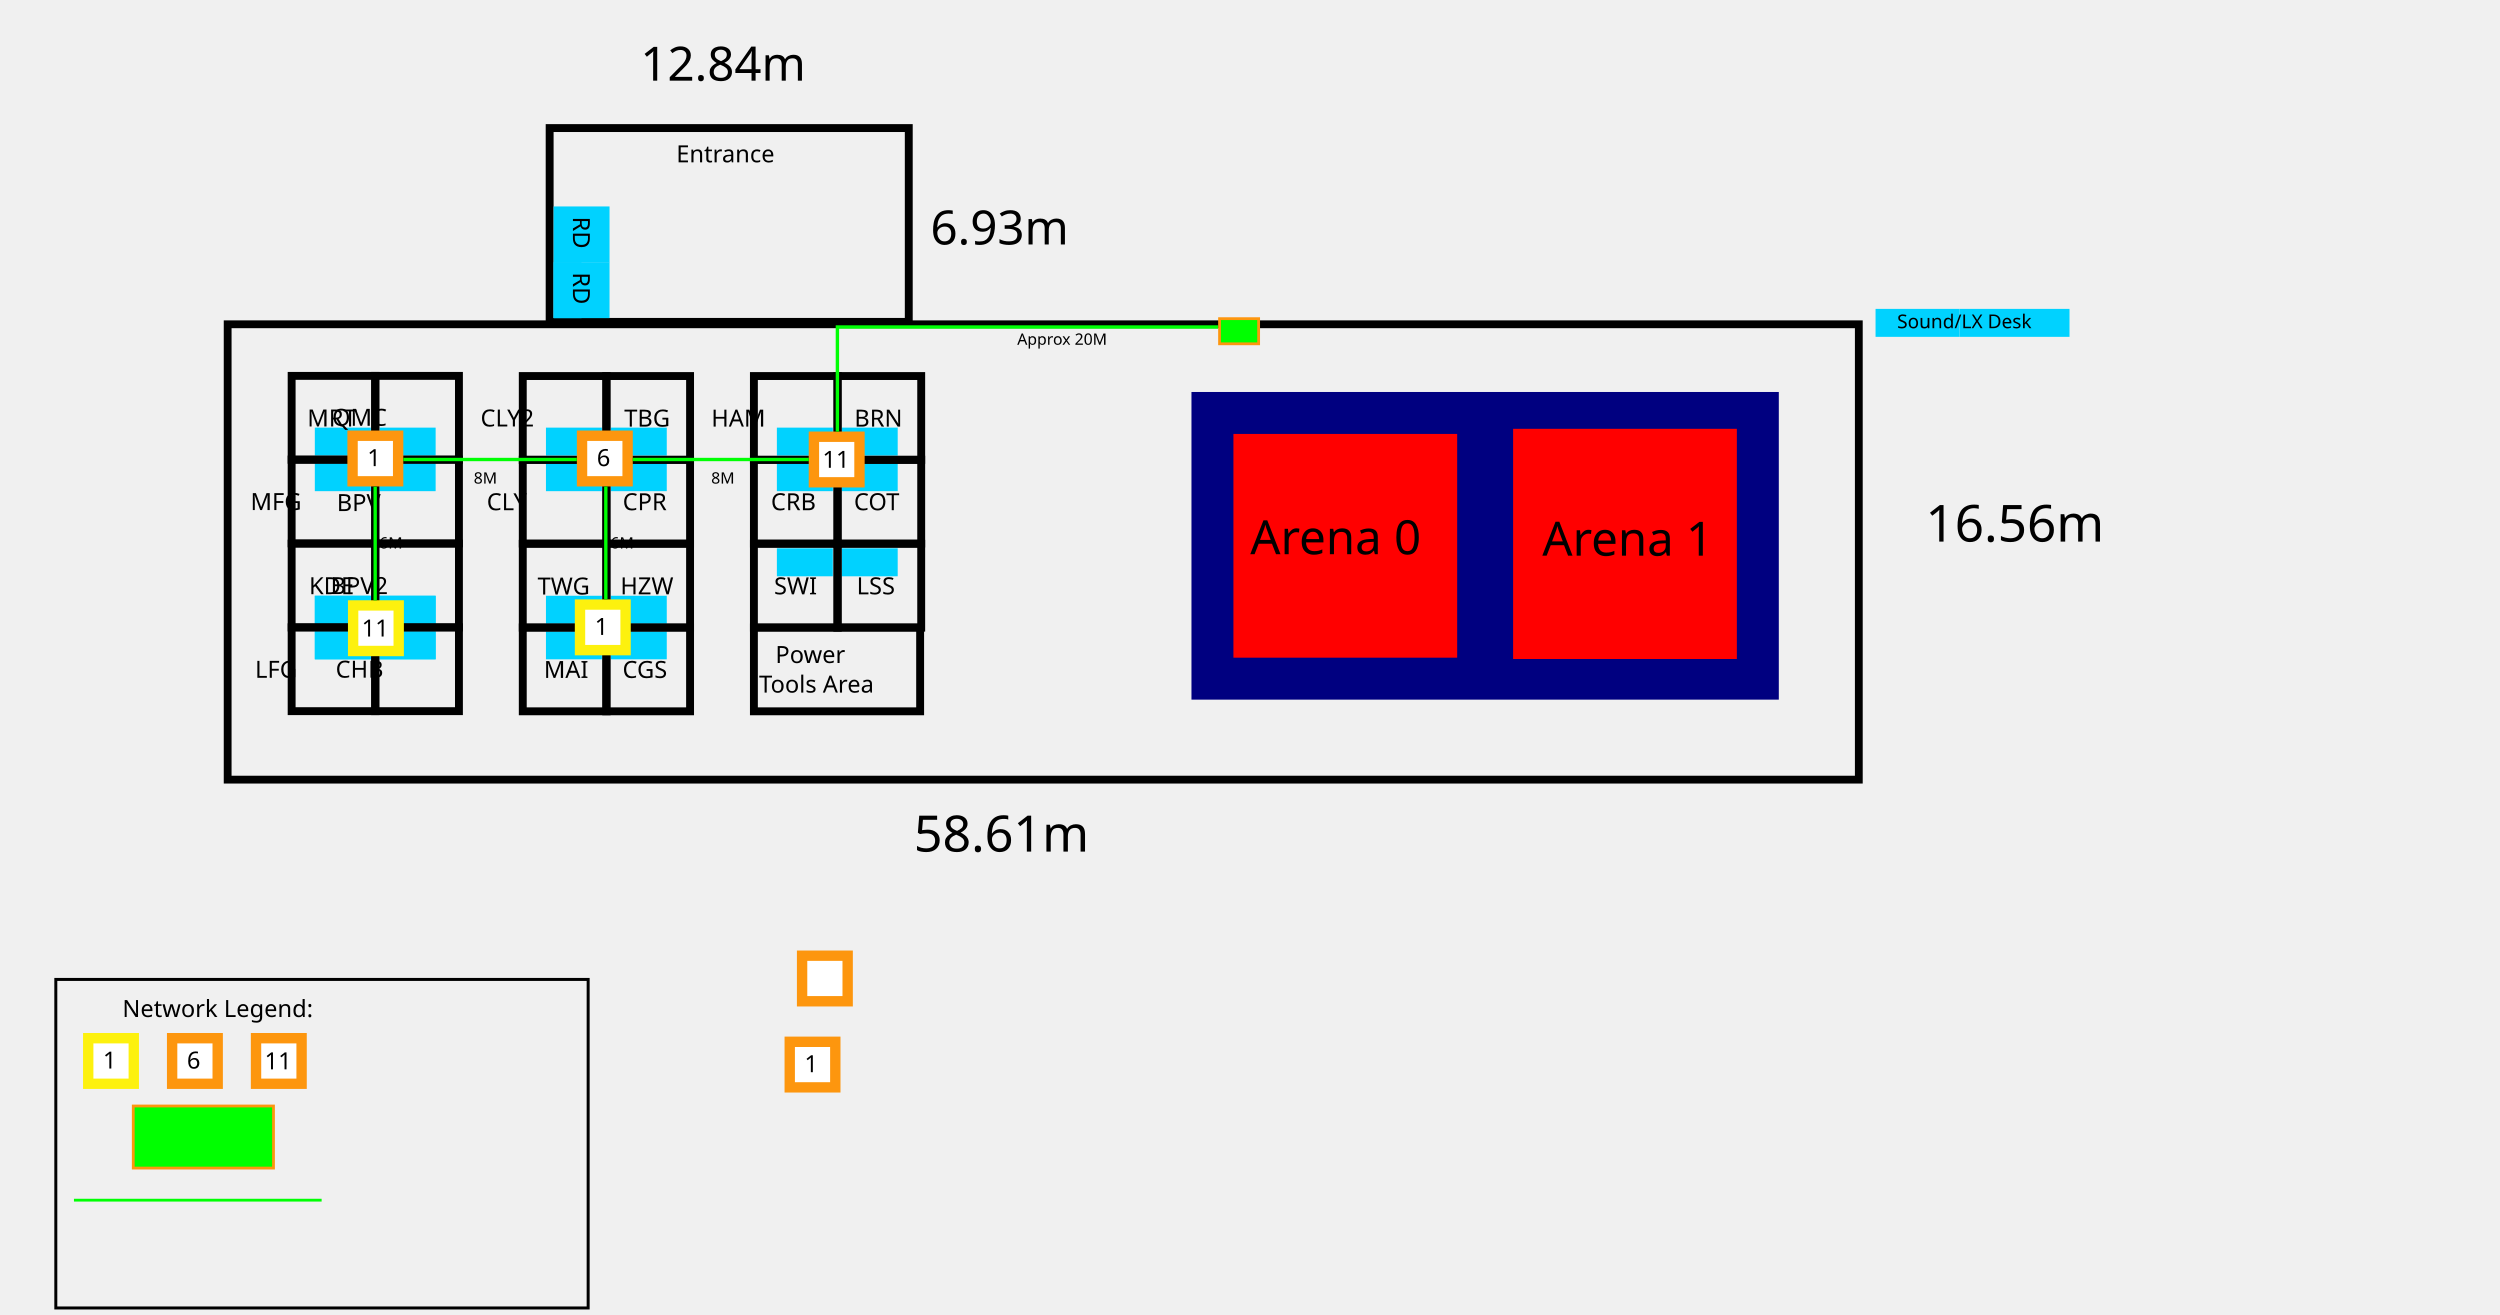
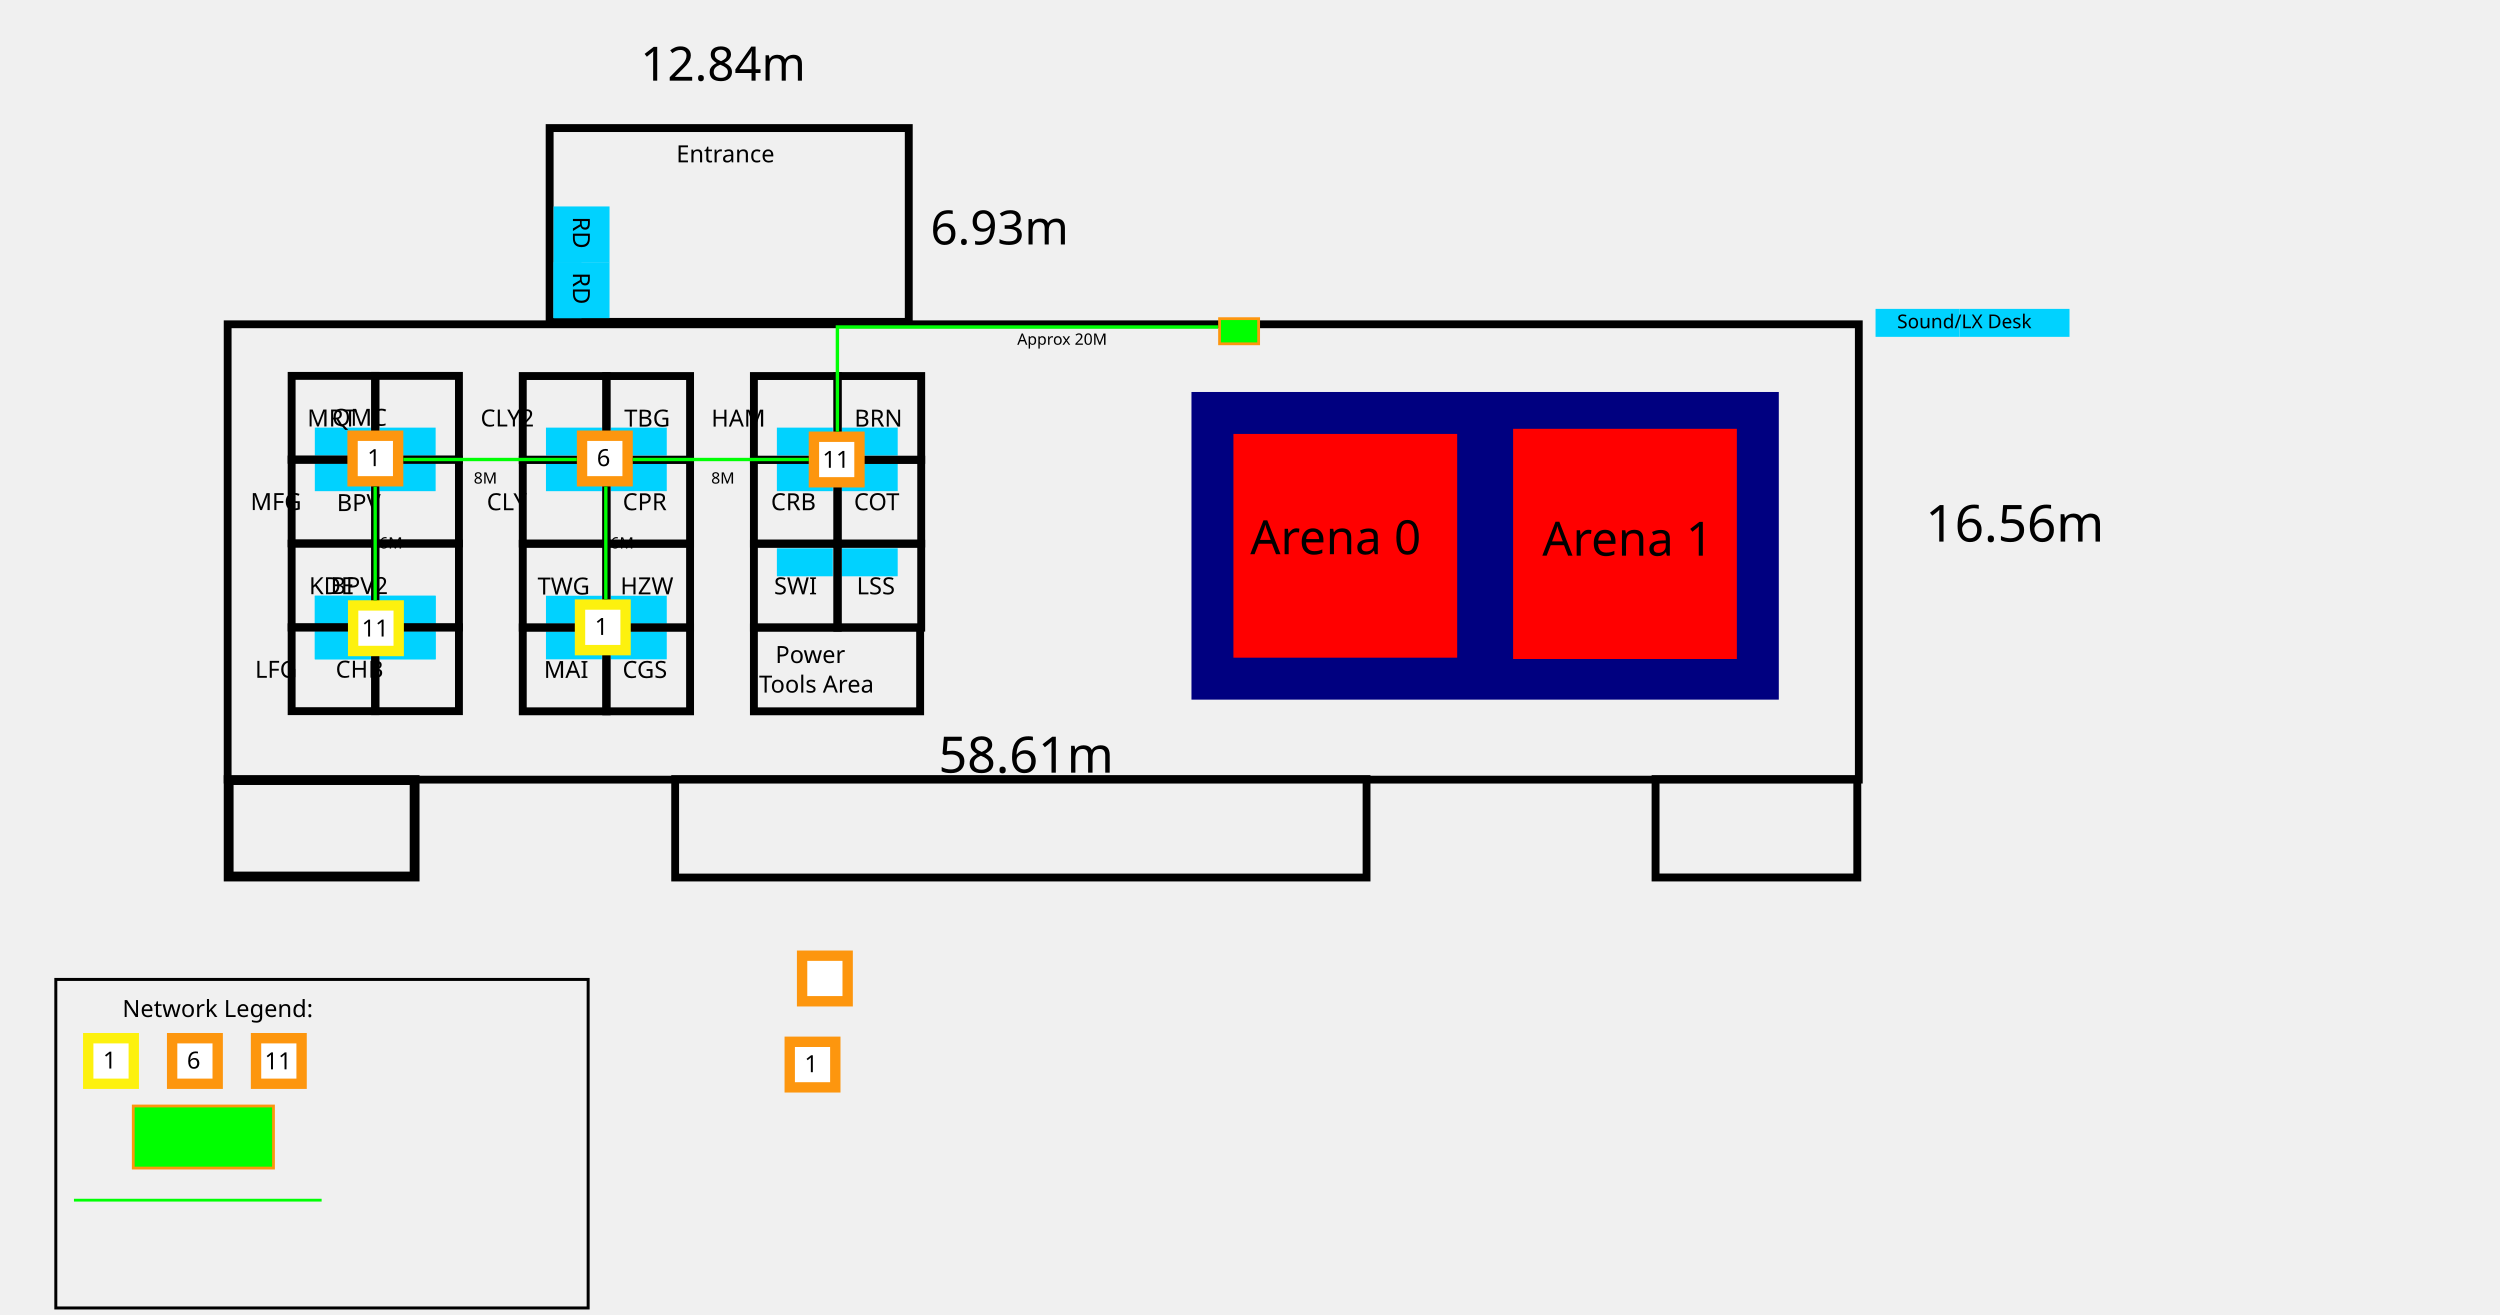
<svg xmlns="http://www.w3.org/2000/svg" width="316.721" height="166.589" id="svg3051" version="1.1">
  <defs id="defs3">
    <marker orient="auto" refY="0.0" refX="0.0" id="Arrow2Lend" style="overflow:visible;">
      <path id="path4188" style="fill-rule:evenodd;stroke-width:0.625;stroke-linejoin:round;" d="M 8.719,4.034 L -2.207,0.016 L 8.719,-4.002 C 6.973,-1.63 6.983,1.616 8.719,4.034 z " transform="scale(1.1) rotate(180) translate(1,0)" />
    </marker>
    <marker orient="auto" refY="0.0" refX="0.0" id="Arrow2Lstart" style="overflow:visible">
      <path id="path4185" style="fill-rule:evenodd;stroke-width:0.625;stroke-linejoin:round" d="M 8.719,4.034 L -2.207,0.016 L 8.719,-4.002 C 6.973,-1.63 6.983,1.616 8.719,4.034 z " transform="scale(1.1) translate(1,0)" />
    </marker>
    <marker orient="auto" refY="0" refX="0" id="Arrow1Lend" style="overflow:visible">
      <path id="path4120" d="M 0,0 5,-5 -12.5,0 5,5 0,0 z" style="fill-rule:evenodd;stroke:#000000;stroke-width:1pt;marker-start:none" transform="matrix(-0.8,0,0,-0.8,-10,0)" />
    </marker>
  </defs>
  <g id="layer1" transform="translate(-188.1848,-292.668)" style="display:inline">
    <rect style="fill:#000080;fill-opacity:0;fill-rule:evenodd;stroke:#000000;stroke-width:0.989px;stroke-linecap:butt;stroke-linejoin:miter;stroke-opacity:1" id="rect3059" width="206.649" height="57.688" x="217.026" y="-391.439" transform="scale(1,-1)" />
    <rect style="fill:#0000ff;fill-opacity:0" id="rect3919" width="40.327" height="30.383" x="259.088" y="301.128" />
    <flowRoot xml:space="preserve" id="flowRoot5506" style="font-size:8px;font-style:normal;font-weight:normal;line-height:125%;letter-spacing:0px;word-spacing:0px;fill:#000000;fill-opacity:1;stroke:none;font-family:Sans">
      <flowRegion id="flowRegion5508">
        <rect id="rect5510" width="6.718" height="8.132" x="226.804" y="365.408" />
      </flowRegion>
      <flowPara id="flowPara5512">BGSa</flowPara>
    </flowRoot>
    <text xml:space="preserve" style="font-size:3px;font-style:normal;font-weight:normal;line-height:125%;letter-spacing:0px;word-spacing:0px;fill:#000000;fill-opacity:1;stroke:none;font-family:Sans" x="320" y="333.862" id="text7053">
      <tspan id="tspan7055" x="320" y="333.862" />
    </text>
-     <text xml:space="preserve" style="font-size:1.59px;font-style:normal;font-weight:normal;line-height:125%;letter-spacing:0px;word-spacing:0px;fill:#000000;fill-opacity:1;stroke:none;font-family:Sans" x="303.955" y="400.554" id="text7147">
-       <tspan id="tspan7149" x="303.955" y="400.554" style="font-size:6.36px">58.61m</tspan>
+     <text xml:space="preserve" style="font-size:1.59px;font-style:normal;font-weight:normal;line-height:125%;letter-spacing:0px;word-spacing:0px;fill:#000000;fill-opacity:1;stroke:none;font-family:Sans" x="307.08" y="390.554" id="text7147">
+       <tspan id="tspan7149" x="307.08" y="390.554" style="font-size:6.36px">58.61m</tspan>
    </text>
    <text id="text7151" y="361.283" x="432.112" style="font-size:1.622px;font-style:normal;font-weight:normal;line-height:125%;letter-spacing:0px;word-spacing:0px;fill:#000000;fill-opacity:1;stroke:none;font-family:Sans" xml:space="preserve">
      <tspan style="font-size:6.487px" y="361.283" x="432.112" id="tspan7153">16.56m</tspan>
    </text>
    <rect style="fill:none;stroke:#000000;stroke-width:1;stroke-opacity:1" id="rect3304" width="45.496" height="24.555" x="257.819" y="308.893" />
    <g id="g4080" transform="translate(0,-22.58233)">
      <rect y="348.468" x="258.319" height="7.087" width="3.543" id="rect4074" style="fill:#00d2ff;fill-opacity:1;stroke:none" />
      <text transform="matrix(0,1,-1,0,0,0)" id="text4076" y="-259" x="349.754" style="font-size:3px;font-style:normal;font-weight:normal;line-height:125%;letter-spacing:0px;word-spacing:0px;fill:#000000;fill-opacity:1;stroke:none;font-family:Sans" xml:space="preserve">
        <tspan y="-259" x="349.754" id="tspan4078">RD</tspan>
      </text>
    </g>
    <g id="g4093" transform="translate(0,-22.58233)">
      <rect style="fill:#00d2ff;fill-opacity:1;stroke:none" id="rect4087" width="7.087" height="7.087" x="258.319" y="348.468" />
      <text xml:space="preserve" style="font-size:3px;font-style:normal;font-weight:normal;line-height:125%;letter-spacing:0px;word-spacing:0px;fill:#000000;fill-opacity:1;stroke:none;font-family:Sans" x="349.754" y="-260.771" id="text4089" transform="matrix(0,1,-1,0,0,0)">
        <tspan id="tspan4091" x="349.754" y="-260.771">RD</tspan>
      </text>
    </g>
    <g transform="translate(0,-29.64483)" id="g4098">
      <rect y="348.468" x="258.319" height="7.087" width="7.087" id="rect4100" style="fill:#00d2ff;fill-opacity:1;stroke:none" />
      <text transform="matrix(0,1,-1,0,0,0)" id="text4102" y="-260.771" x="349.754" style="font-size:3px;font-style:normal;font-weight:normal;line-height:125%;letter-spacing:0px;word-spacing:0px;fill:#000000;fill-opacity:1;stroke:none;font-family:Sans" xml:space="preserve">
        <tspan y="-260.771" x="349.754" id="tspan4104">RD</tspan>
      </text>
    </g>
    <text id="text4106" y="313.229" x="273.86" style="font-size:3px;font-style:normal;font-weight:normal;line-height:125%;letter-spacing:0px;word-spacing:0px;fill:#000000;fill-opacity:1;stroke:none;font-family:Sans" xml:space="preserve">
      <tspan y="313.229" x="273.86" id="tspan4108">Entrance</tspan>
    </text>
    <text id="text4566" y="323.635" x="306.069" style="font-size:3px;font-style:normal;font-weight:normal;line-height:125%;letter-spacing:0px;word-spacing:0px;fill:#000000;fill-opacity:1;stroke:none;font-family:Sans" xml:space="preserve">
      <tspan style="font-size:6px" y="323.635" x="306.069" id="tspan4568">6.93m</tspan>
    </text>
    <text id="text4570" y="302.885" x="269.319" style="font-size:3px;font-style:normal;font-weight:normal;line-height:125%;letter-spacing:0px;word-spacing:0px;fill:#000000;fill-opacity:1;stroke:none;font-family:Sans" xml:space="preserve">
      <tspan style="font-size:6px" y="302.885" x="269.319" id="tspan4572">12.84m</tspan>
    </text>
    <rect style="fill:#00d2ff;fill-opacity:1;fill-rule:nonzero;stroke:none" id="rect5638" width="7.087" height="3.543" x="228.069" y="346.843" />
    <rect y="346.843" x="236.289" height="3.543" width="7.087" id="rect5640" style="fill:#00d2ff;fill-opacity:1;fill-rule:nonzero;stroke:none" />
    <rect style="fill:#00d2ff;fill-opacity:1;fill-rule:nonzero;stroke:none" id="rect5642" width="7.087" height="3.543" x="236.289" y="351.35" />
    <rect y="351.35" x="228.069" height="3.543" width="7.087" id="rect5644" style="fill:#00d2ff;fill-opacity:1;fill-rule:nonzero;stroke:none" />
    <rect y="368.144" x="228.069" height="3.543" width="7.087" id="rect5654" style="fill:#00d2ff;fill-opacity:1;fill-rule:nonzero;stroke:none" />
    <rect style="fill:#00d2ff;fill-opacity:1;fill-rule:nonzero;stroke:none" id="rect5656" width="7.087" height="3.543" x="236.289" y="368.144" />
    <rect y="372.652" x="236.289" height="3.543" width="7.087" id="rect5658" style="fill:#00d2ff;fill-opacity:1;fill-rule:nonzero;stroke:none" />
    <rect style="fill:#00d2ff;fill-opacity:1;fill-rule:nonzero;stroke:none" id="rect5660" width="7.087" height="3.543" x="228.069" y="372.652" />
    <rect style="fill:#00d2ff;fill-opacity:1;fill-rule:nonzero;stroke:none" id="rect5662" width="7.087" height="3.543" x="228.069" y="368.144" />
    <rect y="368.144" x="236.289" height="3.543" width="7.087" id="rect5664" style="fill:#00d2ff;fill-opacity:1;fill-rule:nonzero;stroke:none" />
    <rect style="fill:#00d2ff;fill-opacity:1;fill-rule:nonzero;stroke:none" id="rect5666" width="7.087" height="3.543" x="236.289" y="372.652" />
    <rect y="372.652" x="228.069" height="3.543" width="7.087" id="rect5668" style="fill:#00d2ff;fill-opacity:1;fill-rule:nonzero;stroke:none" />
    <rect y="346.843" x="257.35" height="3.543" width="7.087" id="rect5670" style="fill:#00d2ff;fill-opacity:1;fill-rule:nonzero;stroke:none" />
    <rect style="fill:#00d2ff;fill-opacity:1;fill-rule:nonzero;stroke:none" id="rect5672" width="7.087" height="3.543" x="265.57" y="346.843" />
    <rect y="351.35" x="265.57" height="3.543" width="7.087" id="rect5674" style="fill:#00d2ff;fill-opacity:1;fill-rule:nonzero;stroke:none" />
    <rect style="fill:#00d2ff;fill-opacity:1;fill-rule:nonzero;stroke:none" id="rect5676" width="7.087" height="3.543" x="257.35" y="351.35" />
    <rect y="368.144" x="257.35" height="3.543" width="7.087" id="rect5678" style="fill:#00d2ff;fill-opacity:1;fill-rule:nonzero;stroke:none" />
    <rect style="fill:#00d2ff;fill-opacity:1;fill-rule:nonzero;stroke:none" id="rect5680" width="7.087" height="3.543" x="265.57" y="368.144" />
    <rect y="372.652" x="265.57" height="3.543" width="7.087" id="rect5682" style="fill:#00d2ff;fill-opacity:1;fill-rule:nonzero;stroke:none" />
    <rect style="fill:#00d2ff;fill-opacity:1;fill-rule:nonzero;stroke:none" id="rect5684" width="7.087" height="3.543" x="257.35" y="372.652" />
    <rect style="fill:#00d2ff;fill-opacity:1;fill-rule:nonzero;stroke:none" id="rect5686" width="7.087" height="3.543" x="286.606" y="362.134" />
    <rect y="362.134" x="294.826" height="3.543" width="7.087" id="rect5688" style="fill:#00d2ff;fill-opacity:1;fill-rule:nonzero;stroke:none" />
    <rect style="fill:#00d2ff;fill-opacity:1;fill-rule:nonzero;stroke:none" id="rect5690" width="7.087" height="3.543" x="286.606" y="346.843" />
    <rect y="346.843" x="294.826" height="3.543" width="7.087" id="rect5692" style="fill:#00d2ff;fill-opacity:1;fill-rule:nonzero;stroke:none" />
    <rect style="fill:#00d2ff;fill-opacity:1;fill-rule:nonzero;stroke:none" id="rect5694" width="7.087" height="3.543" x="294.826" y="351.35" />
    <rect y="351.35" x="286.606" height="3.543" width="7.087" id="rect5696" style="fill:#00d2ff;fill-opacity:1;fill-rule:nonzero;stroke:none" />
    <g style="display:inline" id="g3188-2-0" transform="translate(63.54135,-25.03029)">
      <rect style="fill:#00d2ff;fill-opacity:1;fill-rule:nonzero;stroke:none" id="rect5572-8-1" width="10.63" height="3.543" x="362.254" y="356.83" />
      <rect y="356.83" x="372.884" height="3.543" width="13.942" id="rect5618-2-6" style="fill:#00d2ff;fill-opacity:1;fill-rule:nonzero;stroke:none" />
      <text xml:space="preserve" style="font-size:2.414px;font-style:normal;font-weight:normal;line-height:125%;letter-spacing:0px;word-spacing:0px;fill:#000000;fill-opacity:1;stroke:none;font-family:Sans" x="364.989" y="359.275" id="text5574-2-5">
        <tspan id="tspan5576-4-3" x="364.989" y="359.275">Sound/LX Desk</tspan>
      </text>
    </g>
    <rect style="fill:#000080;display:inline" id="rect3305-7" width="74.409" height="38.976" x="339.13" y="342.328" />
    <rect style="fill:#ff0000" id="rect3342" width="28.346" height="28.346" x="344.445" y="347.643" />
    <rect style="fill:#ff0000;display:inline" id="rect3342-2" width="28.346" height="29.161" x="379.878" y="346.994" />
    <text xml:space="preserve" style="font-size:10px;font-style:normal;font-weight:normal;line-height:125%;letter-spacing:0px;word-spacing:0px;fill:#000000;fill-opacity:1;stroke:none;font-family:Sans" x="346.58" y="362.882" id="text3362">
      <tspan id="tspan3364" x="346.58" y="362.882" style="font-size:6px">Arena 0</tspan>
    </text>
    <text xml:space="preserve" style="font-size:10px;font-style:normal;font-weight:normal;line-height:125%;letter-spacing:0px;word-spacing:0px;fill:#000000;fill-opacity:1;stroke:none;display:inline;font-family:Sans" x="383.58" y="363.066" id="text3362-0">
      <tspan id="tspan3364-5" x="383.58" y="363.066" style="font-size:6px">Arena 1</tspan>
    </text>
+     <rect style="fill:none;stroke:#000000;stroke-width:1.003;stroke-miterlimit:4;stroke-opacity:1;stroke-dasharray:none" id="rect4108" width="25.557" height="12.462" x="397.926" y="391.372" />
+     <rect style="fill:none;stroke:#000000;stroke-width:0.992;stroke-miterlimit:4;stroke-opacity:1;stroke-dasharray:none" id="rect4110" width="87.591" height="12.473" x="273.72" y="391.367" />
+     <rect style="fill:none;stroke:#000000;stroke-width:1.245;stroke-miterlimit:4;stroke-opacity:1;stroke-dasharray:none" id="rect4112" width="23.558" height="12.219" x="217.154" y="391.494" />
  </g>
  <g id="layer4" style="display:none">
    <rect width="0.709" y="-283.195" x="385.191" height="7.087" id="rect5941" style="fill:#0000ff;fill-opacity:1;fill-rule:nonzero;stroke:none;display:inline" transform="matrix(0,1,-1,0,-188.1848,-292.668)" />
    <text transform="translate(-188.1848,-292.668)" id="text7057" y="381.362" x="277.25" style="font-size:3px;font-style:normal;font-weight:normal;line-height:125%;letter-spacing:0px;word-spacing:0px;fill:#0000ff;fill-opacity:1;stroke:none;display:inline;font-family:Sans" xml:space="preserve">
      <tspan y="381.362" x="277.25" id="tspan7059">2m</tspan>
    </text>
    <text transform="translate(-188.1848,-292.668)" xml:space="preserve" style="font-size:3px;font-style:normal;font-weight:normal;line-height:125%;letter-spacing:0px;word-spacing:0px;fill:#0000ff;fill-opacity:1;stroke:none;display:inline;font-family:Sans" x="268.5" y="360.362" id="text7061">
      <tspan id="tspan7063" x="268.5" y="360.362">2m</tspan>
    </text>
    <rect transform="translate(-188.1848,-292.668)" width="0.709" y="356.721" x="264.657" height="7.087" id="rect5939" style="fill:#0000ff;fill-opacity:1;fill-rule:nonzero;stroke:none;display:inline" />
    <text transform="translate(-188.1848,-292.668)" xml:space="preserve" style="font-size:3px;font-style:normal;font-weight:normal;line-height:125%;letter-spacing:0px;word-spacing:0px;fill:#0000ff;fill-opacity:1;stroke:none;display:inline;font-family:Sans" x="237" y="361.612" id="text7069">
      <tspan id="tspan7071" x="237" y="361.612">2m</tspan>
    </text>
    <rect transform="translate(-188.1848,-292.668)" style="fill:#0000ff;fill-opacity:1;fill-rule:nonzero;stroke:none;display:inline" id="rect5917" height="7.087" x="235.375" y="356.721" width="0.709" />
    <text transform="translate(-188.1848,-292.668)" id="text7073" y="382.362" x="219" style="font-size:3px;font-style:normal;font-weight:normal;line-height:125%;letter-spacing:0px;word-spacing:0px;fill:#0000ff;fill-opacity:1;stroke:none;display:inline;font-family:Sans" xml:space="preserve">
      <tspan y="382.362" x="219" id="tspan7075">2m</tspan>
    </text>
    <rect width="0.709" y="-224.632" x="385.171" height="7.087" id="rect5935" style="fill:#0000ff;fill-opacity:1;fill-rule:nonzero;stroke:none;display:inline" transform="matrix(0,1,-1,0,-188.1848,-292.668)" />
    <rect transform="matrix(0,1,-1,0,-188.1848,-292.668)" style="fill:#0000ff;fill-opacity:1;fill-rule:nonzero;stroke:none;display:inline" id="rect5937" height="7.087" x="385.191" y="-253.914" width="0.709" />
    <text transform="translate(-188.1848,-292.668)" id="text7065" y="381.612" x="247.5" style="font-size:3px;font-style:normal;font-weight:normal;line-height:125%;letter-spacing:0px;word-spacing:0px;fill:#0000ff;fill-opacity:1;stroke:none;display:inline;font-family:Sans" xml:space="preserve">
      <tspan y="381.612" x="247.5" id="tspan7067">2m</tspan>
    </text>
    <rect transform="translate(-188.1848,-292.668)" width="0.709" y="407.243" x="235.375" height="7.153" id="rect5965" style="fill:#0000ff;fill-opacity:1;fill-rule:nonzero;stroke:none;display:inline" />
    <text transform="translate(-188.1848,-292.668)" xml:space="preserve" style="font-size:3px;font-style:normal;font-weight:normal;line-height:125%;letter-spacing:0px;word-spacing:0px;fill:#0000ff;fill-opacity:1;stroke:none;display:inline;font-family:Sans" x="227.75" y="411.612" id="text7077">
      <tspan id="tspan7079" x="227.75" y="411.612">2m</tspan>
    </text>
    <text transform="translate(-188.1848,-292.668)" id="text7099" y="411.612" x="257.5" style="font-size:3px;font-style:normal;font-weight:normal;line-height:125%;letter-spacing:0px;word-spacing:0px;fill:#0000ff;fill-opacity:1;stroke:none;display:inline;font-family:Sans" xml:space="preserve">
      <tspan y="411.612" x="257.5" id="tspan7101">2m</tspan>
    </text>
    <rect transform="translate(-188.1848,-292.668)" style="fill:#0000ff;fill-opacity:1;fill-rule:nonzero;stroke:none;display:inline" id="rect7097" height="7.153" x="264.657" y="407.243" width="0.709" />
    <text transform="translate(-188.1848,-292.668)" xml:space="preserve" style="font-size:3px;font-style:normal;font-weight:normal;line-height:125%;letter-spacing:0px;word-spacing:0px;fill:#0000ff;fill-opacity:1;stroke:none;display:inline;font-family:Sans" x="287" y="411.612" id="text7105">
      <tspan id="tspan7107" x="287" y="411.612">2m</tspan>
    </text>
    <rect transform="translate(-188.1848,-292.668)" width="0.709" y="407.243" x="293.939" height="7.153" id="rect7103" style="fill:#0000ff;fill-opacity:1;fill-rule:nonzero;stroke:none;display:inline" />
    <text transform="translate(-188.1848,-292.668)" xml:space="preserve" style="font-size:3px;font-style:normal;font-weight:normal;line-height:125%;letter-spacing:0px;word-spacing:0px;fill:#0000ff;fill-opacity:1;stroke:none;display:inline;font-family:Sans" x="296.75" y="361.362" id="text7049">
      <tspan id="tspan7051" x="296.75" y="361.362">2m</tspan>
    </text>
    <rect transform="translate(-188.1848,-292.668)" style="fill:#0000ff;fill-opacity:1;fill-rule:nonzero;stroke:none;display:inline" id="rect5943" height="7.087" x="293.939" y="356.721" width="0.709" />
    <text transform="translate(-188.1848,-292.668)" id="text7124" y="382.487" x="315.75" style="font-size:3px;font-style:normal;font-weight:normal;line-height:125%;letter-spacing:0px;word-spacing:0px;fill:#0000ff;fill-opacity:1;stroke:none;display:inline;font-family:Sans" xml:space="preserve">
      <tspan y="382.487" x="315.75" id="tspan7126">8.5m</tspan>
    </text>
    <rect transform="matrix(0,1,-1,0,-188.1848,-292.668)" style="fill:#0000ff;fill-opacity:1;fill-rule:nonzero;stroke:none;display:inline" id="rect7122" height="30.337" x="385.191" y="-335.721" width="0.709" />
    <text transform="translate(-188.1848,-292.668)" id="text7045" y="408.112" x="353.25" style="font-size:3px;font-style:normal;font-weight:normal;line-height:125%;letter-spacing:0px;word-spacing:0px;fill:#000000;fill-opacity:1;stroke:none;display:inline;font-family:Sans" xml:space="preserve">
      <tspan style="fill:#0000ff" y="408.112" x="353.25" id="tspan7047">3.8m</tspan>
    </text>
    <rect transform="translate(-188.1848,-292.668)" y="400.623" x="349.614" height="13.795" width="1.063" id="rect5963" style="fill:#0000ff;fill-opacity:1;fill-rule:nonzero;stroke:none;display:inline" />
    <rect transform="translate(-188.1848,-292.668)" y="385.033" x="365.754" height="1.063" width="14.173" id="rect5957" style="fill:#0000ff;fill-opacity:1;fill-rule:nonzero;stroke:none;display:inline" />
    <text transform="translate(-188.1848,-292.668)" xml:space="preserve" style="font-size:3px;font-style:normal;font-weight:normal;line-height:125%;letter-spacing:0px;word-spacing:0px;fill:#000000;fill-opacity:1;stroke:none;display:inline;font-family:Sans" x="371.5" y="382.362" id="text7029">
      <tspan id="tspan7031" x="371.5" y="382.362" style="fill:#0000ff">4m</tspan>
    </text>
    <text transform="translate(-188.1848,-292.668)" xml:space="preserve" style="font-size:3px;font-style:normal;font-weight:normal;line-height:125%;letter-spacing:0px;word-spacing:0px;fill:#000000;fill-opacity:1;stroke:none;display:inline;font-family:Sans" x="353.25" y="364.612" id="text7041">
      <tspan id="tspan7043" x="353.25" y="364.612" style="fill:#0000ff">3.8m</tspan>
    </text>
    <rect transform="translate(-188.1848,-292.668)" style="fill:#0000ff;fill-opacity:1;fill-rule:nonzero;stroke:none;display:inline" id="rect5959" width="1.063" height="13.795" x="349.614" y="356.719" />
    <rect transform="translate(-188.1848,-292.668)" y="356.719" x="394.455" height="13.795" width="1.063" id="rect7085" style="fill:#0000ff;fill-opacity:1;fill-rule:nonzero;stroke:none;display:inline" />
    <text transform="translate(-188.1848,-292.668)" id="text7089" y="363.362" x="395.75" style="font-size:3px;font-style:normal;font-weight:normal;line-height:125%;letter-spacing:0px;word-spacing:0px;fill:#000000;fill-opacity:1;stroke:none;display:inline;font-family:Sans" xml:space="preserve">
      <tspan style="fill:#0000ff" y="363.362" x="395.75" id="tspan7091">3.8m</tspan>
    </text>
    <text transform="translate(-188.1848,-292.668)" id="text7033" y="381.862" x="412.5" style="font-size:3px;font-style:normal;font-weight:normal;line-height:125%;letter-spacing:0px;word-spacing:0px;fill:#000000;fill-opacity:1;stroke:none;display:inline;font-family:Sans" xml:space="preserve">
      <tspan style="fill:#0000ff" y="381.862" x="412.5" id="tspan7035">4m</tspan>
    </text>
    <rect transform="translate(-188.1848,-292.668)" style="fill:#0000ff;fill-opacity:1;fill-rule:nonzero;stroke:none;display:inline" id="rect5951" width="14.173" height="1.063" x="410.046" y="385.033" />
    <text transform="translate(-188.1848,-292.668)" xml:space="preserve" style="font-size:3px;font-style:normal;font-weight:normal;line-height:125%;letter-spacing:0px;word-spacing:0px;fill:#000000;fill-opacity:1;stroke:none;display:inline;font-family:Sans" x="396.75" y="408.612" id="text7093">
      <tspan id="tspan7095" x="396.75" y="408.612" style="fill:#0000ff">3.8m</tspan>
    </text>
    <rect transform="translate(-188.1848,-292.668)" style="fill:#0000ff;fill-opacity:1;fill-rule:nonzero;stroke:none;display:inline" id="rect7087" width="1.063" height="13.795" x="394.455" y="400.623" />
  </g>
  <g id="layer3" style="display:inline">
    <g style="display:inline" id="g5839" transform="translate(-188.0287,-316.6938)">
      <rect y="364.314" x="224.976" height="10.63" width="10.63" id="rect3923" style="fill:#0000ff;fill-opacity:0;stroke:#000000;stroke-opacity:1" />
      <rect style="fill:#0000ff;fill-opacity:0;stroke:#000000;stroke-opacity:1" id="rect5473" width="10.63" height="10.63" x="235.541" y="364.314" />
      <rect style="fill:#0000ff;fill-opacity:0;stroke:#000000;stroke-opacity:1" id="rect5475" width="10.63" height="10.63" x="224.976" y="374.909" />
      <rect y="374.909" x="235.541" height="10.63" width="10.63" id="rect5477" style="fill:#0000ff;fill-opacity:0;stroke:#000000;stroke-opacity:1" />
      <rect style="fill:#0000ff;fill-opacity:0;stroke:#000000;stroke-opacity:1" id="rect5484" width="10.63" height="10.63" x="224.976" y="385.564" />
      <rect y="385.564" x="235.541" height="10.63" width="10.63" id="rect5486" style="fill:#0000ff;fill-opacity:0;stroke:#000000;stroke-opacity:1" />
      <rect y="396.159" x="224.976" height="10.63" width="10.63" id="rect5488" style="fill:#0000ff;fill-opacity:0;stroke:#000000;stroke-opacity:1" />
      <rect style="fill:#0000ff;fill-opacity:0;stroke:#000000;stroke-opacity:1" id="rect5490" width="10.63" height="10.63" x="235.541" y="396.159" />
      <text id="text5514" y="370.718" x="226.958" style="font-size:8px;font-style:normal;font-weight:normal;line-height:125%;letter-spacing:0px;word-spacing:0px;fill:#000000;fill-opacity:1;stroke:none;font-family:Sans" xml:space="preserve">
        <tspan style="font-size:3px" y="370.718" x="226.958" id="tspan5516">MRT</tspan>
      </text>
      <text xml:space="preserve" style="font-size:8px;font-style:normal;font-weight:normal;text-align:center;line-height:125%;letter-spacing:0px;word-spacing:0px;text-anchor:middle;fill:#000000;fill-opacity:1;stroke:none;font-family:Sans" x="240.852" y="370.638" id="text5518">
        <tspan id="tspan5520" x="240.852" y="370.638" style="font-size:3px;text-align:center;text-anchor:middle">QMC</tspan>
      </text>
      <text xml:space="preserve" style="font-size:8px;font-style:normal;font-weight:normal;text-align:center;line-height:125%;letter-spacing:0px;word-spacing:0px;text-anchor:middle;fill:#000000;fill-opacity:1;stroke:none;font-family:Sans" x="230.273" y="381.313" id="text5522">
        <tspan id="tspan5524" x="230.273" y="381.313" style="font-size:3px;text-align:center;text-anchor:middle">MFG</tspan>
      </text>
      <text id="text5526" y="381.439" x="240.759" style="font-size:8px;font-style:normal;font-weight:normal;text-align:center;line-height:125%;letter-spacing:0px;word-spacing:0px;text-anchor:middle;fill:#000000;fill-opacity:1;stroke:none;font-family:Sans" xml:space="preserve">
        <tspan style="font-size:3px;text-align:center;text-anchor:middle" y="381.439" x="240.759" id="tspan5528">BPV</tspan>
      </text>
      <text xml:space="preserve" style="font-size:8px;font-style:normal;font-weight:normal;line-height:125%;letter-spacing:0px;word-spacing:0px;fill:#000000;fill-opacity:1;stroke:none;font-family:Sans" x="227.175" y="391.97" id="text5530">
        <tspan id="tspan5532" x="227.175" y="391.97" style="font-size:3px">KDE</tspan>
      </text>
      <text id="text5534" y="391.957" x="240.826" style="font-size:8px;font-style:normal;font-weight:normal;text-align:center;line-height:125%;letter-spacing:0px;word-spacing:0px;text-anchor:middle;fill:#000000;fill-opacity:1;stroke:none;font-family:Sans" xml:space="preserve">
        <tspan style="font-size:3px;text-align:center;text-anchor:middle" y="391.957" x="240.826" id="tspan5536">BPV2</tspan>
      </text>
      <text id="text5538" y="402.563" x="230.274" style="font-size:8px;font-style:normal;font-weight:normal;line-height:125%;letter-spacing:0px;word-spacing:0px;fill:#000000;fill-opacity:1;stroke:none;font-family:Sans" xml:space="preserve">
        <tspan style="font-size:3px;text-align:center;text-anchor:middle" y="402.563" x="230.274" id="tspan5540">LFG</tspan>
      </text>
      <text xml:space="preserve" style="font-size:8px;font-style:normal;font-weight:normal;text-align:center;line-height:125%;letter-spacing:0px;word-spacing:0px;text-anchor:middle;fill:#000000;fill-opacity:1;stroke:none;font-family:Sans" x="240.863" y="402.547" id="text5542">
        <tspan id="tspan5544" x="240.863" y="402.547" style="font-size:3px;text-align:center;text-anchor:middle">CHB</tspan>
      </text>
    </g>
    <g style="display:inline" id="g5865" transform="translate(-187.247,-316.6743)">
      <rect style="fill:#0000ff;fill-opacity:0;stroke:#000000;stroke-opacity:1" id="rect5693" width="10.63" height="10.63" x="253.476" y="364.314" />
      <rect y="364.314" x="264.041" height="10.63" width="10.63" id="rect5695" style="fill:#0000ff;fill-opacity:0;stroke:#000000;stroke-opacity:1" />
      <rect y="374.909" x="253.476" height="10.63" width="10.63" id="rect5697" style="fill:#0000ff;fill-opacity:0;stroke:#000000;stroke-opacity:1" />
      <rect style="fill:#0000ff;fill-opacity:0;stroke:#000000;stroke-opacity:1" id="rect5699" width="10.63" height="10.63" x="264.041" y="374.909" />
      <rect y="385.564" x="253.476" height="10.63" width="10.63" id="rect5701" style="fill:#0000ff;fill-opacity:0;stroke:#000000;stroke-opacity:1" />
      <rect style="fill:#0000ff;fill-opacity:0;stroke:#000000;stroke-opacity:1" id="rect5703" width="10.63" height="10.63" x="264.041" y="385.564" />
      <rect style="fill:#0000ff;fill-opacity:0;stroke:#000000;stroke-opacity:1" id="rect5705" width="10.63" height="10.63" x="253.476" y="396.159" />
      <rect y="396.159" x="264.041" height="10.63" width="10.63" id="rect5707" style="fill:#0000ff;fill-opacity:0;stroke:#000000;stroke-opacity:1" />
      <text xml:space="preserve" style="font-size:8px;font-style:normal;font-weight:normal;text-align:center;line-height:125%;letter-spacing:0px;word-spacing:0px;text-anchor:middle;fill:#000000;fill-opacity:1;stroke:none;font-family:Sans" x="258.796" y="370.703" id="text5709">
        <tspan id="tspan5711" x="258.796" y="370.703" style="font-size:3px;text-align:center;text-anchor:middle">CLY2</tspan>
      </text>
      <text id="text5713" y="370.72" x="266.329" style="font-size:8px;font-style:normal;font-weight:normal;line-height:125%;letter-spacing:0px;word-spacing:0px;fill:#000000;fill-opacity:1;stroke:none;font-family:Sans" xml:space="preserve">
        <tspan style="font-size:3px" y="370.72" x="266.329" id="tspan5715">TBG</tspan>
      </text>
      <text id="text5717" y="381.314" x="258.729" style="font-size:8px;font-style:normal;font-weight:normal;text-align:center;line-height:125%;letter-spacing:0px;word-spacing:0px;text-anchor:middle;fill:#000000;fill-opacity:1;stroke:none;font-family:Sans" xml:space="preserve">
        <tspan style="font-size:3px;text-align:center;text-anchor:middle" y="381.314" x="258.729" id="tspan5719">CLY</tspan>
      </text>
      <text xml:space="preserve" style="font-size:8px;font-style:normal;font-weight:normal;line-height:125%;letter-spacing:0px;word-spacing:0px;fill:#000000;fill-opacity:1;stroke:none;font-family:Sans" x="266.131" y="381.313" id="text5721">
        <tspan id="tspan5723" x="266.131" y="381.313" style="font-size:3px">CPR</tspan>
      </text>
      <text id="text5725" y="391.992" x="255.351" style="font-size:8px;font-style:normal;font-weight:normal;line-height:125%;letter-spacing:0px;word-spacing:0px;fill:#000000;fill-opacity:1;stroke:none;font-family:Sans" xml:space="preserve">
        <tspan style="font-size:3px" y="391.992" x="255.351" id="tspan5727">TWG</tspan>
      </text>
      <text xml:space="preserve" style="font-size:8px;font-style:normal;font-weight:normal;line-height:125%;letter-spacing:0px;word-spacing:0px;fill:#000000;fill-opacity:1;stroke:none;font-family:Sans" x="265.836" y="391.968" id="text5729">
        <tspan id="tspan5731" x="265.836" y="391.968" style="font-size:3px">HZW</tspan>
      </text>
      <text xml:space="preserve" style="font-size:8px;font-style:normal;font-weight:normal;line-height:125%;letter-spacing:0px;word-spacing:0px;fill:#000000;fill-opacity:1;stroke:none;font-family:Sans" x="256.145" y="402.564" id="text5733">
        <tspan id="tspan5735" x="256.145" y="402.564" style="font-size:3px">MAI</tspan>
      </text>
      <text id="text5737" y="402.564" x="266.109" style="font-size:8px;font-style:normal;font-weight:normal;line-height:125%;letter-spacing:0px;word-spacing:0px;fill:#000000;fill-opacity:1;stroke:none;font-family:Sans" xml:space="preserve">
        <tspan style="font-size:3px" y="402.564" x="266.109" id="tspan5739">CGS</tspan>
      </text>
    </g>
    <g style="display:inline" id="g5891" transform="translate(-187.1335,-316.6743)">
      <rect y="364.314" x="282.644" height="10.63" width="10.63" id="rect5791" style="fill:#0000ff;fill-opacity:0;stroke:#000000;stroke-opacity:1" />
      <rect style="fill:#0000ff;fill-opacity:0;stroke:#000000;stroke-opacity:1" id="rect5793" width="10.63" height="10.63" x="293.209" y="364.314" />
      <rect style="fill:#0000ff;fill-opacity:0;stroke:#000000;stroke-opacity:1" id="rect5795" width="10.63" height="10.63" x="282.644" y="374.909" />
      <rect y="374.909" x="293.209" height="10.63" width="10.63" id="rect5797" style="fill:#0000ff;fill-opacity:0;stroke:#000000;stroke-opacity:1" />
      <rect style="fill:#0000ff;fill-opacity:0;stroke:#000000;stroke-opacity:1" id="rect5799" width="10.63" height="10.63" x="282.644" y="385.564" />
      <rect y="385.564" x="293.209" height="10.63" width="10.63" id="rect5801" style="fill:#0000ff;fill-opacity:0;stroke:#000000;stroke-opacity:1" />
      <rect y="396.159" x="282.644" height="10.63" width="21.06" id="rect5803" style="fill:#0000ff;fill-opacity:0;stroke:#000000;stroke-opacity:1" />
      <text id="text5807" y="370.72" x="287.954" style="font-size:8px;font-style:normal;font-weight:normal;line-height:125%;letter-spacing:0px;word-spacing:0px;fill:#000000;fill-opacity:1;stroke:none;font-family:Sans" xml:space="preserve">
        <tspan style="font-size:3px;text-align:center;text-anchor:middle" y="370.72" x="287.954" id="tspan5809">HAM</tspan>
      </text>
      <text xml:space="preserve" style="font-size:8px;font-style:normal;font-weight:normal;line-height:125%;letter-spacing:0px;word-spacing:0px;fill:#000000;fill-opacity:1;stroke:none;font-family:Sans" x="295.368" y="370.72" id="text5811">
        <tspan id="tspan5813" x="295.368" y="370.72" style="font-size:3px">BRN</tspan>
      </text>
      <text xml:space="preserve" style="font-size:8px;font-style:normal;font-weight:normal;line-height:125%;letter-spacing:0px;word-spacing:0px;fill:#000000;fill-opacity:1;stroke:none;font-family:Sans" x="284.796" y="381.314" id="text5815">
        <tspan id="tspan5817" x="284.796" y="381.314" style="font-size:3px">CRB</tspan>
      </text>
      <text id="text5819" y="381.313" x="295.313" style="font-size:8px;font-style:normal;font-weight:normal;line-height:125%;letter-spacing:0px;word-spacing:0px;fill:#000000;fill-opacity:1;stroke:none;font-family:Sans" xml:space="preserve">
        <tspan style="font-size:3px" y="381.313" x="295.313" id="tspan5821">COT</tspan>
      </text>
      <text xml:space="preserve" style="font-size:8px;font-style:normal;font-weight:normal;line-height:125%;letter-spacing:0px;word-spacing:0px;fill:#000000;fill-opacity:1;stroke:none;font-family:Sans" x="285.193" y="391.97" id="text5823">
        <tspan id="tspan5825" x="285.193" y="391.97" style="font-size:3px">SWI</tspan>
      </text>
      <text id="text5827" y="391.97" x="295.655" style="font-size:8px;font-style:normal;font-weight:normal;line-height:125%;letter-spacing:0px;word-spacing:0px;fill:#000000;fill-opacity:1;stroke:none;font-family:Sans" xml:space="preserve">
        <tspan style="font-size:3px" y="391.97" x="295.655" id="tspan5829">LSS</tspan>
      </text>
      <text xml:space="preserve" style="font-size:3px;font-style:normal;font-weight:normal;text-align:center;line-height:125%;letter-spacing:0px;word-spacing:0px;text-anchor:middle;fill:#000000;fill-opacity:1;stroke:none;font-family:Sans" x="293.305" y="400.667" id="text7707">
        <tspan id="tspan7709" x="293.305" y="400.667">Power</tspan>
        <tspan x="293.305" y="404.417" id="tspan7711">Tools Area</tspan>
      </text>
    </g>
  </g>
  <g id="layer2" style="display:inline">
    <text xml:space="preserve" style="font-size:2px;font-style:normal;font-weight:normal;line-height:125%;letter-spacing:0px;word-spacing:0px;fill:#000000;fill-opacity:1;stroke:none;font-family:Sans" x="15.5" y="128.839" id="text3197">
      <tspan id="tspan3199" x="15.5" y="128.839" style="font-size:3px">Network Legend:</tspan>
    </text>
    <rect style="fill:#ffffff;fill-opacity:1;stroke:#fd960e;stroke-width:1.313;stroke-linecap:round;stroke-linejoin:miter;stroke-miterlimit:4;stroke-opacity:1;stroke-dasharray:none;stroke-dashoffset:0" id="rect3975" width="5.773" height="5.773" x="21.806" y="131.529" />
    <flowRoot xml:space="preserve" id="flowRoot3985" style="font-size:3px;font-style:normal;font-weight:normal;line-height:125%;letter-spacing:0px;word-spacing:0px;fill:#000000;fill-opacity:1;stroke:none;font-family:Sans">
      <flowRegion id="flowRegion3987">
        <rect id="rect3989" width="5.25" height="2.25" x="56.5" y="148.839" style="font-size:3px" />
      </flowRegion>
      <flowPara id="flowPara3991" />
    </flowRoot>
    <text xml:space="preserve" style="font-size:3px;font-style:normal;font-weight:normal;line-height:125%;letter-spacing:0px;word-spacing:0px;fill:#000000;fill-opacity:1;stroke:none;font-family:Sans" x="23.671" y="135.375" id="text3993">
      <tspan id="tspan3995" x="23.671" y="135.375">6</tspan>
    </text>
    <rect style="fill:#ffffff;fill-opacity:1;stroke:#fdf10e;stroke-width:1.313;stroke-linecap:round;stroke-linejoin:miter;stroke-miterlimit:4;stroke-opacity:1;stroke-dasharray:none;stroke-dashoffset:0" id="rect3975-0" width="5.773" height="5.773" x="11.176" y="131.529" />
    <text xml:space="preserve" style="font-size:3px;font-style:normal;font-weight:normal;line-height:125%;letter-spacing:0px;word-spacing:0px;fill:#000000;fill-opacity:1;stroke:none;font-family:Sans" x="13.041" y="135.375" id="text3993-7">
      <tspan id="tspan3995-3" x="13.041" y="135.375">1</tspan>
    </text>
    <rect style="fill:#ffffff;fill-opacity:1;stroke:#fd960e;stroke-width:1.313;stroke-linecap:round;stroke-linejoin:miter;stroke-miterlimit:4;stroke-opacity:1;stroke-dasharray:none;stroke-dashoffset:0" id="rect3975-7" width="5.773" height="5.773" x="32.436" y="131.529" />
    <text xml:space="preserve" style="font-size:3px;font-style:normal;font-weight:normal;line-height:125%;letter-spacing:0px;word-spacing:0px;fill:#000000;fill-opacity:1;stroke:none;font-family:Sans" x="33.519" y="135.469" id="text3993-6">
      <tspan id="tspan3995-9" x="33.519" y="135.469">11</tspan>
    </text>
    <rect style="fill:#00ff00;fill-opacity:1;stroke:#fd960e;stroke-width:0.354;stroke-linecap:round;stroke-linejoin:miter;stroke-miterlimit:4;stroke-opacity:1;stroke-dasharray:none;stroke-dashoffset:0" id="rect4047" width="17.766" height="7.867" x="16.882" y="140.116" />
    <path style="fill:#00ffff;stroke:#00ff04;stroke-width:0.354;stroke-linecap:butt;stroke-linejoin:miter;stroke-miterlimit:5.2;stroke-opacity:1;stroke-dasharray:none" d="m 9.369,152.048 31.378,0" id="path4049" />
    <flowRoot xml:space="preserve" id="flowRoot4051" style="font-size:3px;font-style:normal;font-weight:normal;text-align:start;line-height:125%;letter-spacing:0px;word-spacing:0px;text-anchor:start;fill:#000000;fill-opacity:1;stroke:none;font-family:Sans" transform="translate(3.450297,-10.11764)">
      <flowRegion id="flowRegion4053">
        <rect id="rect4055" width="27.224" height="11.314" x="43.222" y="140.249" style="font-size:3px;text-align:start;text-anchor:start" />
      </flowRegion>
      <flowPara id="flowPara4707">Access points,</flowPara>
      <flowPara id="flowPara4715">with channel</flowPara>
    </flowRoot>
    <flowRoot xml:space="preserve" id="flowRoot4061" style="font-size:3px;font-style:normal;font-weight:normal;line-height:125%;letter-spacing:0px;word-spacing:0px;fill:#000000;fill-opacity:1;stroke:none;font-family:Sans">
      <flowRegion id="flowRegion4063">
        <rect id="rect4065" width="17.766" height="4.066" x="47.111" y="149.441" style="font-size:3px" />
      </flowRegion>
      <flowPara id="flowPara4067" />
    </flowRoot>
    <flowRoot xml:space="preserve" id="flowRoot4069" style="font-size:2px;font-style:normal;font-weight:normal;line-height:125%;letter-spacing:0px;word-spacing:0px;fill:#000000;fill-opacity:1;stroke:none;font-family:Sans">
      <flowRegion id="flowRegion4071">
        <rect id="rect4073" width="13.612" height="3.889" x="45.52" y="149.441" />
      </flowRegion>
      <flowPara id="flowPara4075" />
    </flowRoot>
    <flowRoot xml:space="preserve" id="flowRoot4077" style="font-size:2px;font-style:normal;font-weight:normal;line-height:125%;letter-spacing:0px;word-spacing:0px;fill:#000000;fill-opacity:1;stroke:none;font-family:Sans" transform="translate(1.950297,-6.055456)">
      <flowRegion id="flowRegion4079">
        <rect id="rect4081" width="24.492" height="8.043" x="44.725" y="147.939" />
      </flowRegion>
      <flowPara id="flowPara4083" style="font-size:3px">Router + switch</flowPara>
    </flowRoot>
    <flowRoot xml:space="preserve" id="flowRoot4085" style="font-size:2px;font-style:normal;font-weight:normal;line-height:125%;letter-spacing:0px;word-spacing:0px;fill:#000000;fill-opacity:1;stroke:none;font-family:Sans" transform="translate(-0.987203,-7.679379)">
      <flowRegion id="flowRegion4087">
        <rect id="rect4089" width="23.158" height="6.276" x="47.641" y="158.015" />
      </flowRegion>
      <flowPara id="flowPara4091" style="font-size:3px">Network link</flowPara>
    </flowRoot>
    <rect style="fill:none;stroke:#000000;stroke-width:0.378;stroke-linecap:round;stroke-linejoin:miter;stroke-miterlimit:4;stroke-opacity:1;stroke-dasharray:none;stroke-dashoffset:0" id="rect4105" width="67.441" height="41.621" x="7.071" y="124.084" />
    <rect style="fill:#00ff00;fill-opacity:1;stroke:#fd960e;stroke-width:0.354;stroke-linecap:round;stroke-linejoin:miter;stroke-miterlimit:4;stroke-opacity:1;stroke-dasharray:none;stroke-dashoffset:0" id="rect4234" width="4.95" height="3.182" x="154.503" y="40.371" />
    <rect style="fill:#ffffff;fill-opacity:1;stroke:#fd960e;stroke-width:1.313;stroke-linecap:round;stroke-linejoin:miter;stroke-miterlimit:4;stroke-opacity:1;stroke-dasharray:none;stroke-dashoffset:0;display:inline" id="rect3975-0-9" width="5.773" height="5.773" x="44.666" y="55.203" />
    <text xml:space="preserve" style="font-size:3px;font-style:normal;font-weight:normal;line-height:125%;letter-spacing:0px;word-spacing:0px;fill:#000000;fill-opacity:1;stroke:none;display:inline;font-family:Sans" x="46.531" y="59.049" id="text3993-7-6">
      <tspan id="tspan3995-3-9" x="46.531" y="59.049">1</tspan>
    </text>
    <rect style="fill:#ffffff;fill-opacity:1;stroke:#fdf10e;stroke-width:1.313;stroke-linecap:round;stroke-linejoin:miter;stroke-miterlimit:4;stroke-opacity:1;stroke-dasharray:none;stroke-dashoffset:0;display:inline" id="rect3975-0-3" width="5.773" height="5.773" x="73.481" y="76.593" />
    <text xml:space="preserve" style="font-size:3px;font-style:normal;font-weight:normal;line-height:125%;letter-spacing:0px;word-spacing:0px;fill:#000000;fill-opacity:1;stroke:none;display:inline;font-family:Sans" x="75.345" y="80.439" id="text3993-7-5">
      <tspan id="tspan3995-3-2" x="75.345" y="80.439">1</tspan>
    </text>
    <rect style="fill:#ffffff;fill-opacity:1;stroke:#fd960e;stroke-width:1.313;stroke-linecap:round;stroke-linejoin:miter;stroke-miterlimit:4;stroke-opacity:1;stroke-dasharray:none;stroke-dashoffset:0;display:inline" id="rect3975-4" width="5.773" height="5.773" x="73.738" y="55.202" />
    <text xml:space="preserve" style="font-size:3px;font-style:normal;font-weight:normal;line-height:125%;letter-spacing:0px;word-spacing:0px;fill:#000000;fill-opacity:1;stroke:none;display:inline;font-family:Sans" x="75.603" y="59.048" id="text3993-5">
      <tspan id="tspan3995-0" x="75.603" y="59.048">6</tspan>
    </text>
    <rect style="fill:#ffffff;fill-opacity:1;stroke:#fd960e;stroke-width:1.313;stroke-linecap:round;stroke-linejoin:miter;stroke-miterlimit:4;stroke-opacity:1;stroke-dasharray:none;stroke-dashoffset:0;display:inline" id="rect3975-7-3" width="5.773" height="5.773" x="103.113" y="55.327" />
    <text xml:space="preserve" style="font-size:3px;font-style:normal;font-weight:normal;line-height:125%;letter-spacing:0px;word-spacing:0px;fill:#000000;fill-opacity:1;stroke:none;display:inline;font-family:Sans" x="104.197" y="59.267" id="text3993-6-0">
      <tspan id="tspan3995-9-7" x="104.197" y="59.267">11</tspan>
    </text>
    <rect style="fill:#ffffff;fill-opacity:1;stroke:#fdf10e;stroke-width:1.313;stroke-linecap:round;stroke-linejoin:miter;stroke-miterlimit:4;stroke-opacity:1;stroke-dasharray:none;stroke-dashoffset:0;display:inline" id="rect3975-7-37" width="5.773" height="5.773" x="44.738" y="76.702" />
    <text xml:space="preserve" style="font-size:3px;font-style:normal;font-weight:normal;line-height:125%;letter-spacing:0px;word-spacing:0px;fill:#000000;fill-opacity:1;stroke:none;display:inline;font-family:Sans" x="45.822" y="80.642" id="text3993-6-3">
      <tspan id="tspan3995-9-2" x="45.822" y="80.642">11</tspan>
    </text>
    <rect style="fill:#ffffff;fill-opacity:1;stroke:#fd960e;stroke-width:1.313;stroke-linecap:round;stroke-linejoin:miter;stroke-miterlimit:4;stroke-opacity:1;stroke-dasharray:none;stroke-dashoffset:0;display:inline" id="rect3975-6" width="5.773" height="5.773" x="101.616" y="121.077" />
    <text xml:space="preserve" style="font-size:3px;font-style:normal;font-weight:normal;line-height:125%;letter-spacing:0px;word-spacing:0px;fill:#000000;fill-opacity:1;stroke:none;display:inline;font-family:Sans" x="125.754" y="-95.34" id="text3993-9">
      <tspan id="tspan3995-2" x="125.754" y="-95.34">6</tspan>
    </text>
    <rect style="fill:#ffffff;fill-opacity:1;stroke:#fd960e;stroke-width:1.313;stroke-linecap:round;stroke-linejoin:miter;stroke-miterlimit:4;stroke-opacity:1;stroke-dasharray:none;stroke-dashoffset:0;display:inline" id="rect3975-0-39" width="5.773" height="5.773" x="100.05" y="131.986" />
    <text xml:space="preserve" style="font-size:3px;font-style:normal;font-weight:normal;line-height:125%;letter-spacing:0px;word-spacing:0px;fill:#000000;fill-opacity:1;stroke:none;display:inline;font-family:Sans" x="101.915" y="135.832" id="text3993-7-4">
      <tspan id="tspan3995-3-5" x="101.915" y="135.832">1</tspan>
    </text>
    <path style="fill:none;stroke:#00ff04;stroke-width:0.43;stroke-linecap:butt;stroke-linejoin:miter;stroke-miterlimit:4;stroke-opacity:1;stroke-dasharray:none" d="m 154.309,41.427 -48.22,0 0,13.25" id="path4522" />
    <path style="fill:none;stroke:#00ff04;stroke-width:0.426;stroke-linecap:butt;stroke-linejoin:miter;stroke-miterlimit:4;stroke-opacity:1;stroke-dasharray:none" d="m 102.467,58.214 -22.307,0" id="path4524" />
    <path style="fill:none;stroke:#00ff04;stroke-width:0.427;stroke-linecap:butt;stroke-linejoin:miter;stroke-miterlimit:4;stroke-opacity:1;stroke-dasharray:none" d="m 73.077,58.214 -21.979,0" id="path4526" />
    <path style="fill:none;stroke:#00ff04;stroke-width:0.426;stroke-linecap:butt;stroke-linejoin:miter;stroke-miterlimit:4;stroke-opacity:1;stroke-dasharray:none" d="m 76.75,61.633 0,14.3" id="path4528" />
    <path style="fill:none;stroke:#00ff04;stroke-width:0.425;stroke-linecap:butt;stroke-linejoin:miter;stroke-miterlimit:4;stroke-opacity:1;stroke-dasharray:none" d="m 47.531,61.651 0,14.406" id="path4530" />
    <text xml:space="preserve" style="font-size:2px;font-style:normal;font-weight:normal;line-height:125%;letter-spacing:0px;word-spacing:0px;fill:#000000;fill-opacity:1;stroke:none;font-family:Sans" x="48.043" y="69.492" id="text4564">
      <tspan id="tspan4566" x="48.043" y="69.492">6M</tspan>
    </text>
    <text xml:space="preserve" style="font-size:2px;font-style:normal;font-weight:normal;line-height:125%;letter-spacing:0px;word-spacing:0px;fill:#000000;fill-opacity:1;stroke:none;font-family:Sans" x="60.016" y="61.271" id="text4568">
      <tspan id="tspan4570" x="60.016" y="61.271">8M</tspan>
    </text>
    <text xml:space="preserve" style="font-size:2px;font-style:normal;font-weight:normal;line-height:125%;letter-spacing:0px;word-spacing:0px;fill:#000000;fill-opacity:1;stroke:none;font-family:Sans" x="77.34" y="69.492" id="text4574">
      <tspan id="tspan4576" x="77.34" y="69.492">6M</tspan>
    </text>
    <text xml:space="preserve" style="font-size:2px;font-style:normal;font-weight:normal;line-height:125%;letter-spacing:0px;word-spacing:0px;fill:#000000;fill-opacity:1;stroke:none;display:inline;font-family:Sans" x="90.101" y="61.271" id="text4568-7">
      <tspan id="tspan4570-6" x="90.101" y="61.271">8M</tspan>
    </text>
    <text xml:space="preserve" style="font-size:2px;font-style:normal;font-weight:normal;line-height:125%;letter-spacing:0px;word-spacing:0px;fill:#000000;fill-opacity:1;stroke:none;font-family:Sans" x="128.87" y="43.682" id="text4613">
      <tspan id="tspan4615" x="128.87" y="43.682">Approx 20M</tspan>
    </text>
    <flowRoot xml:space="preserve" id="flowRoot4717" style="font-size:2px;font-style:normal;font-weight:normal;line-height:125%;letter-spacing:0px;word-spacing:0px;fill:#000000;fill-opacity:1;stroke:none;font-family:Sans" transform="translate(0.5,1.375)">
      <flowRegion id="flowRegion4719">
        <rect id="rect4721" width="53.25" height="11.25" x="14.25" y="156.089" />
      </flowRegion>
      <flowPara id="flowPara4723" style="font-size:3px">Yellow APs are normal, Orange ones are associated with a switch</flowPara>
    </flowRoot>
  </g>
</svg>
